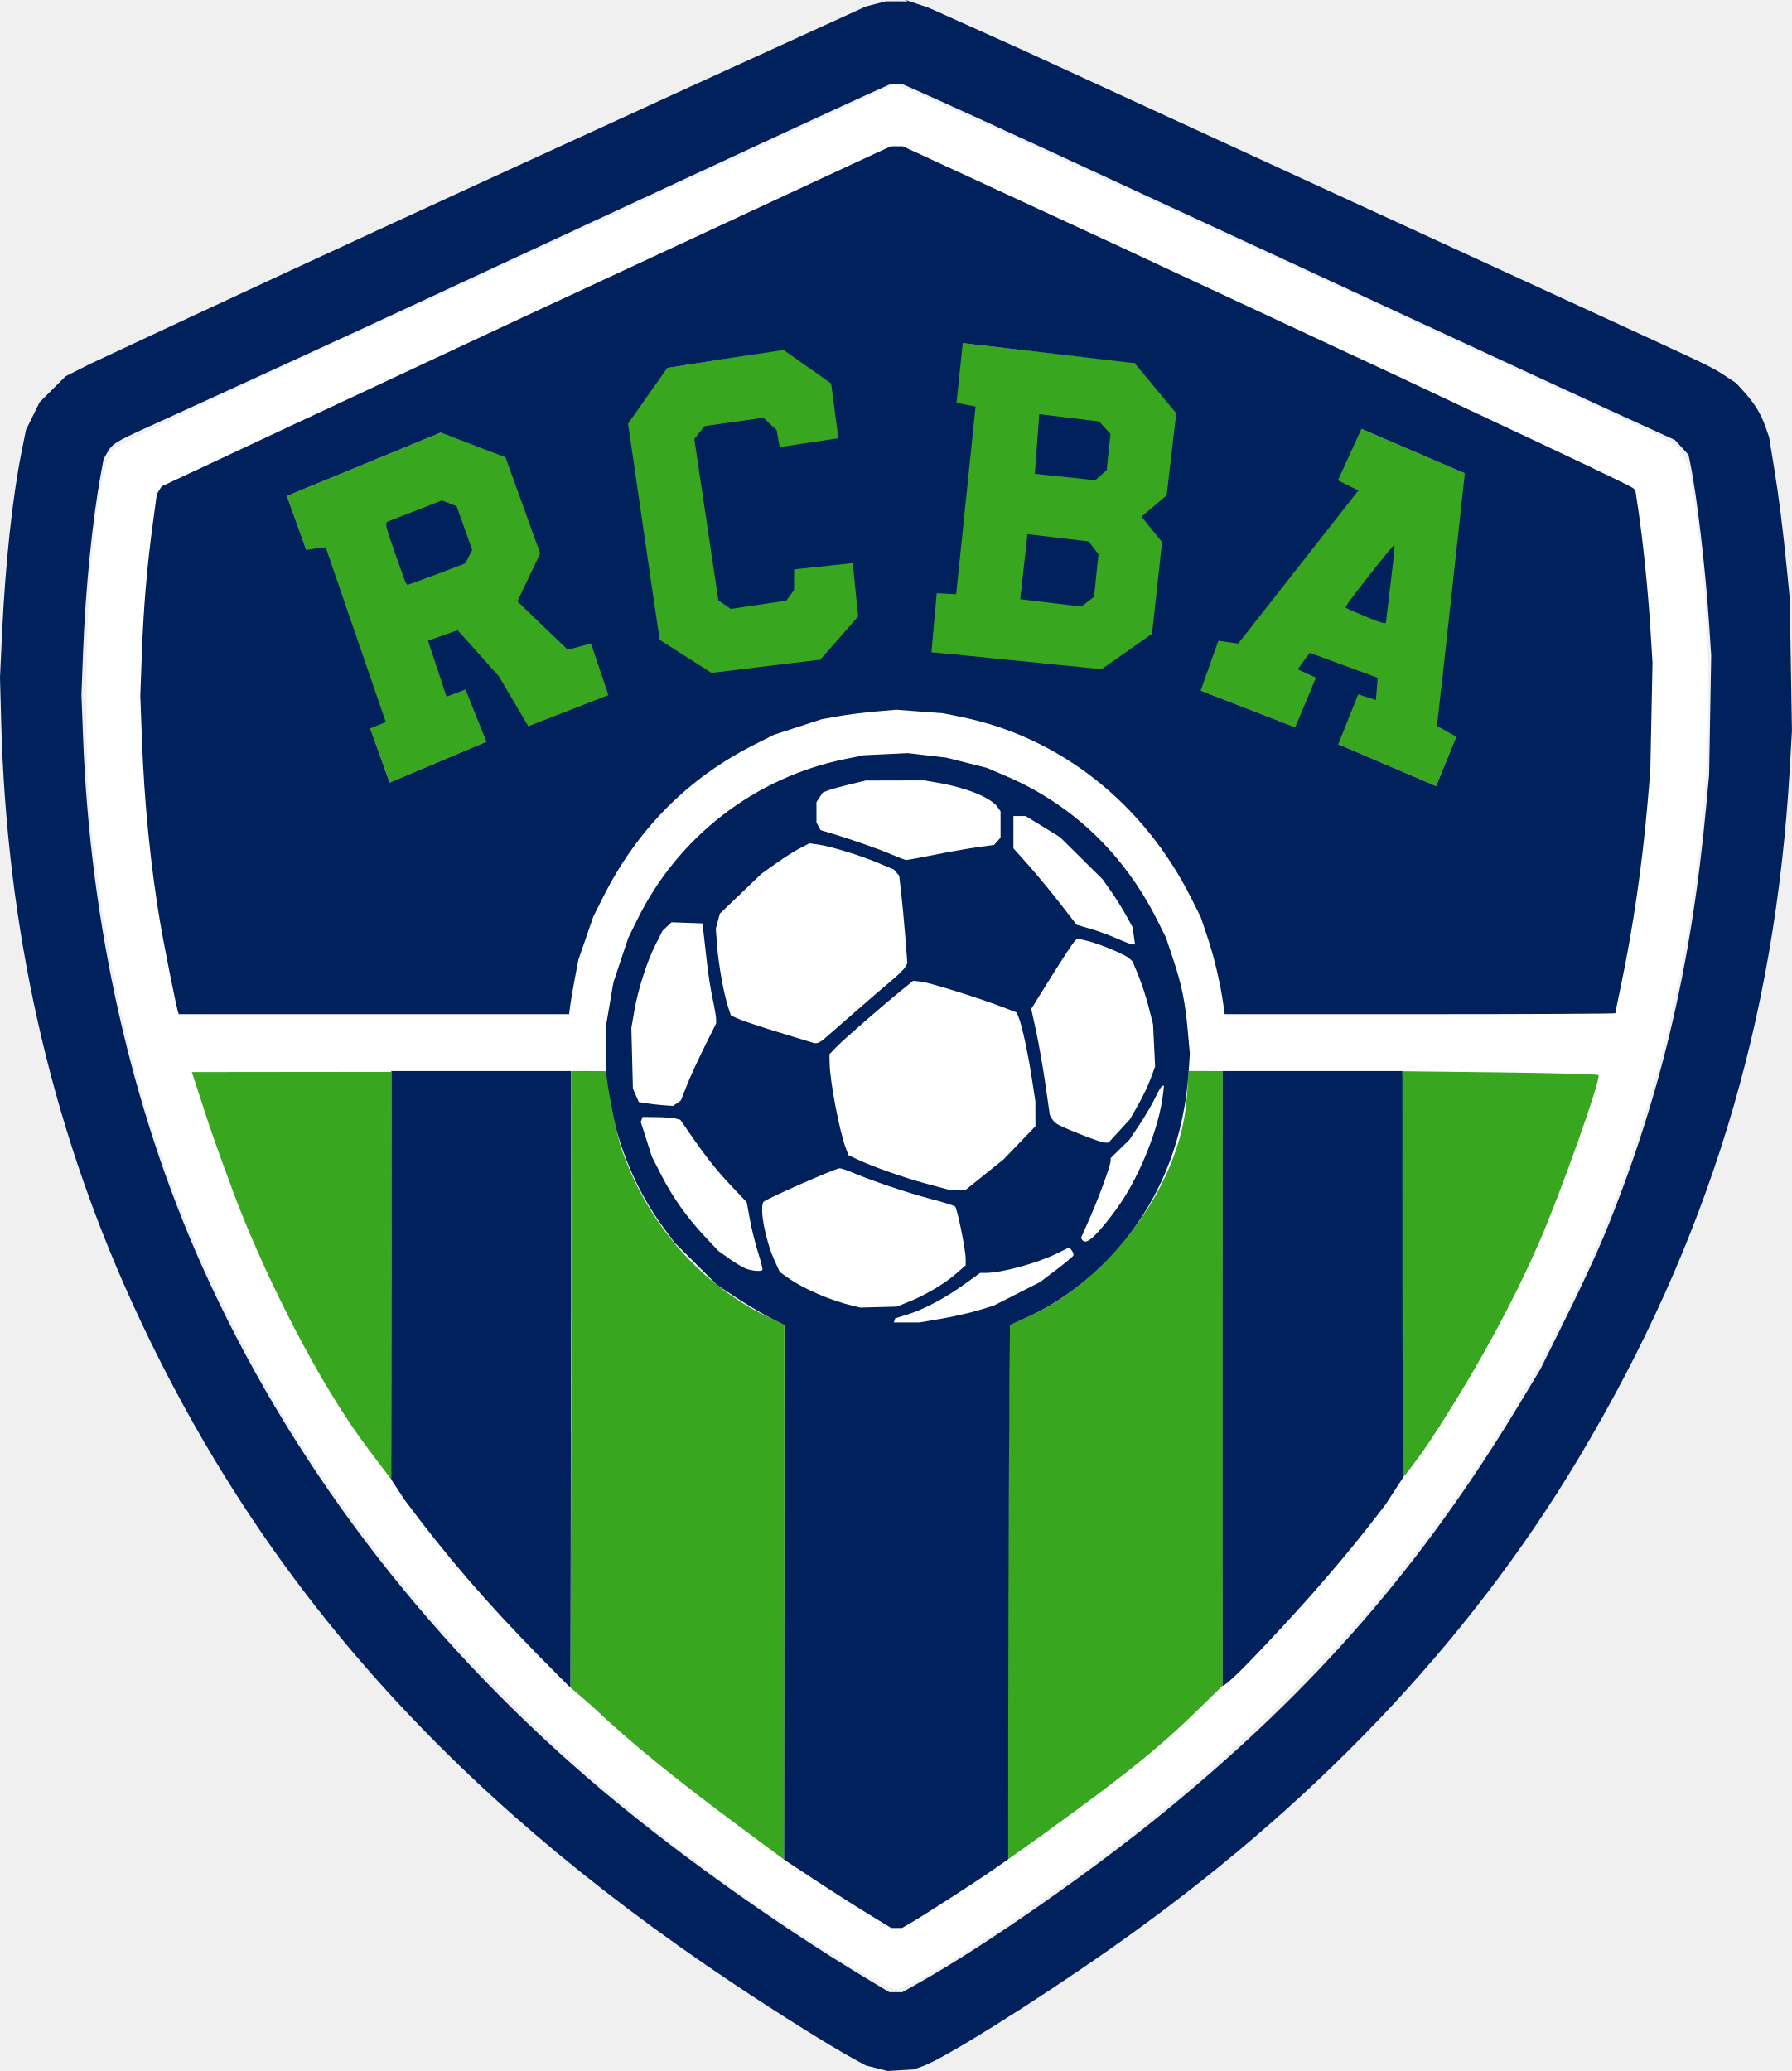
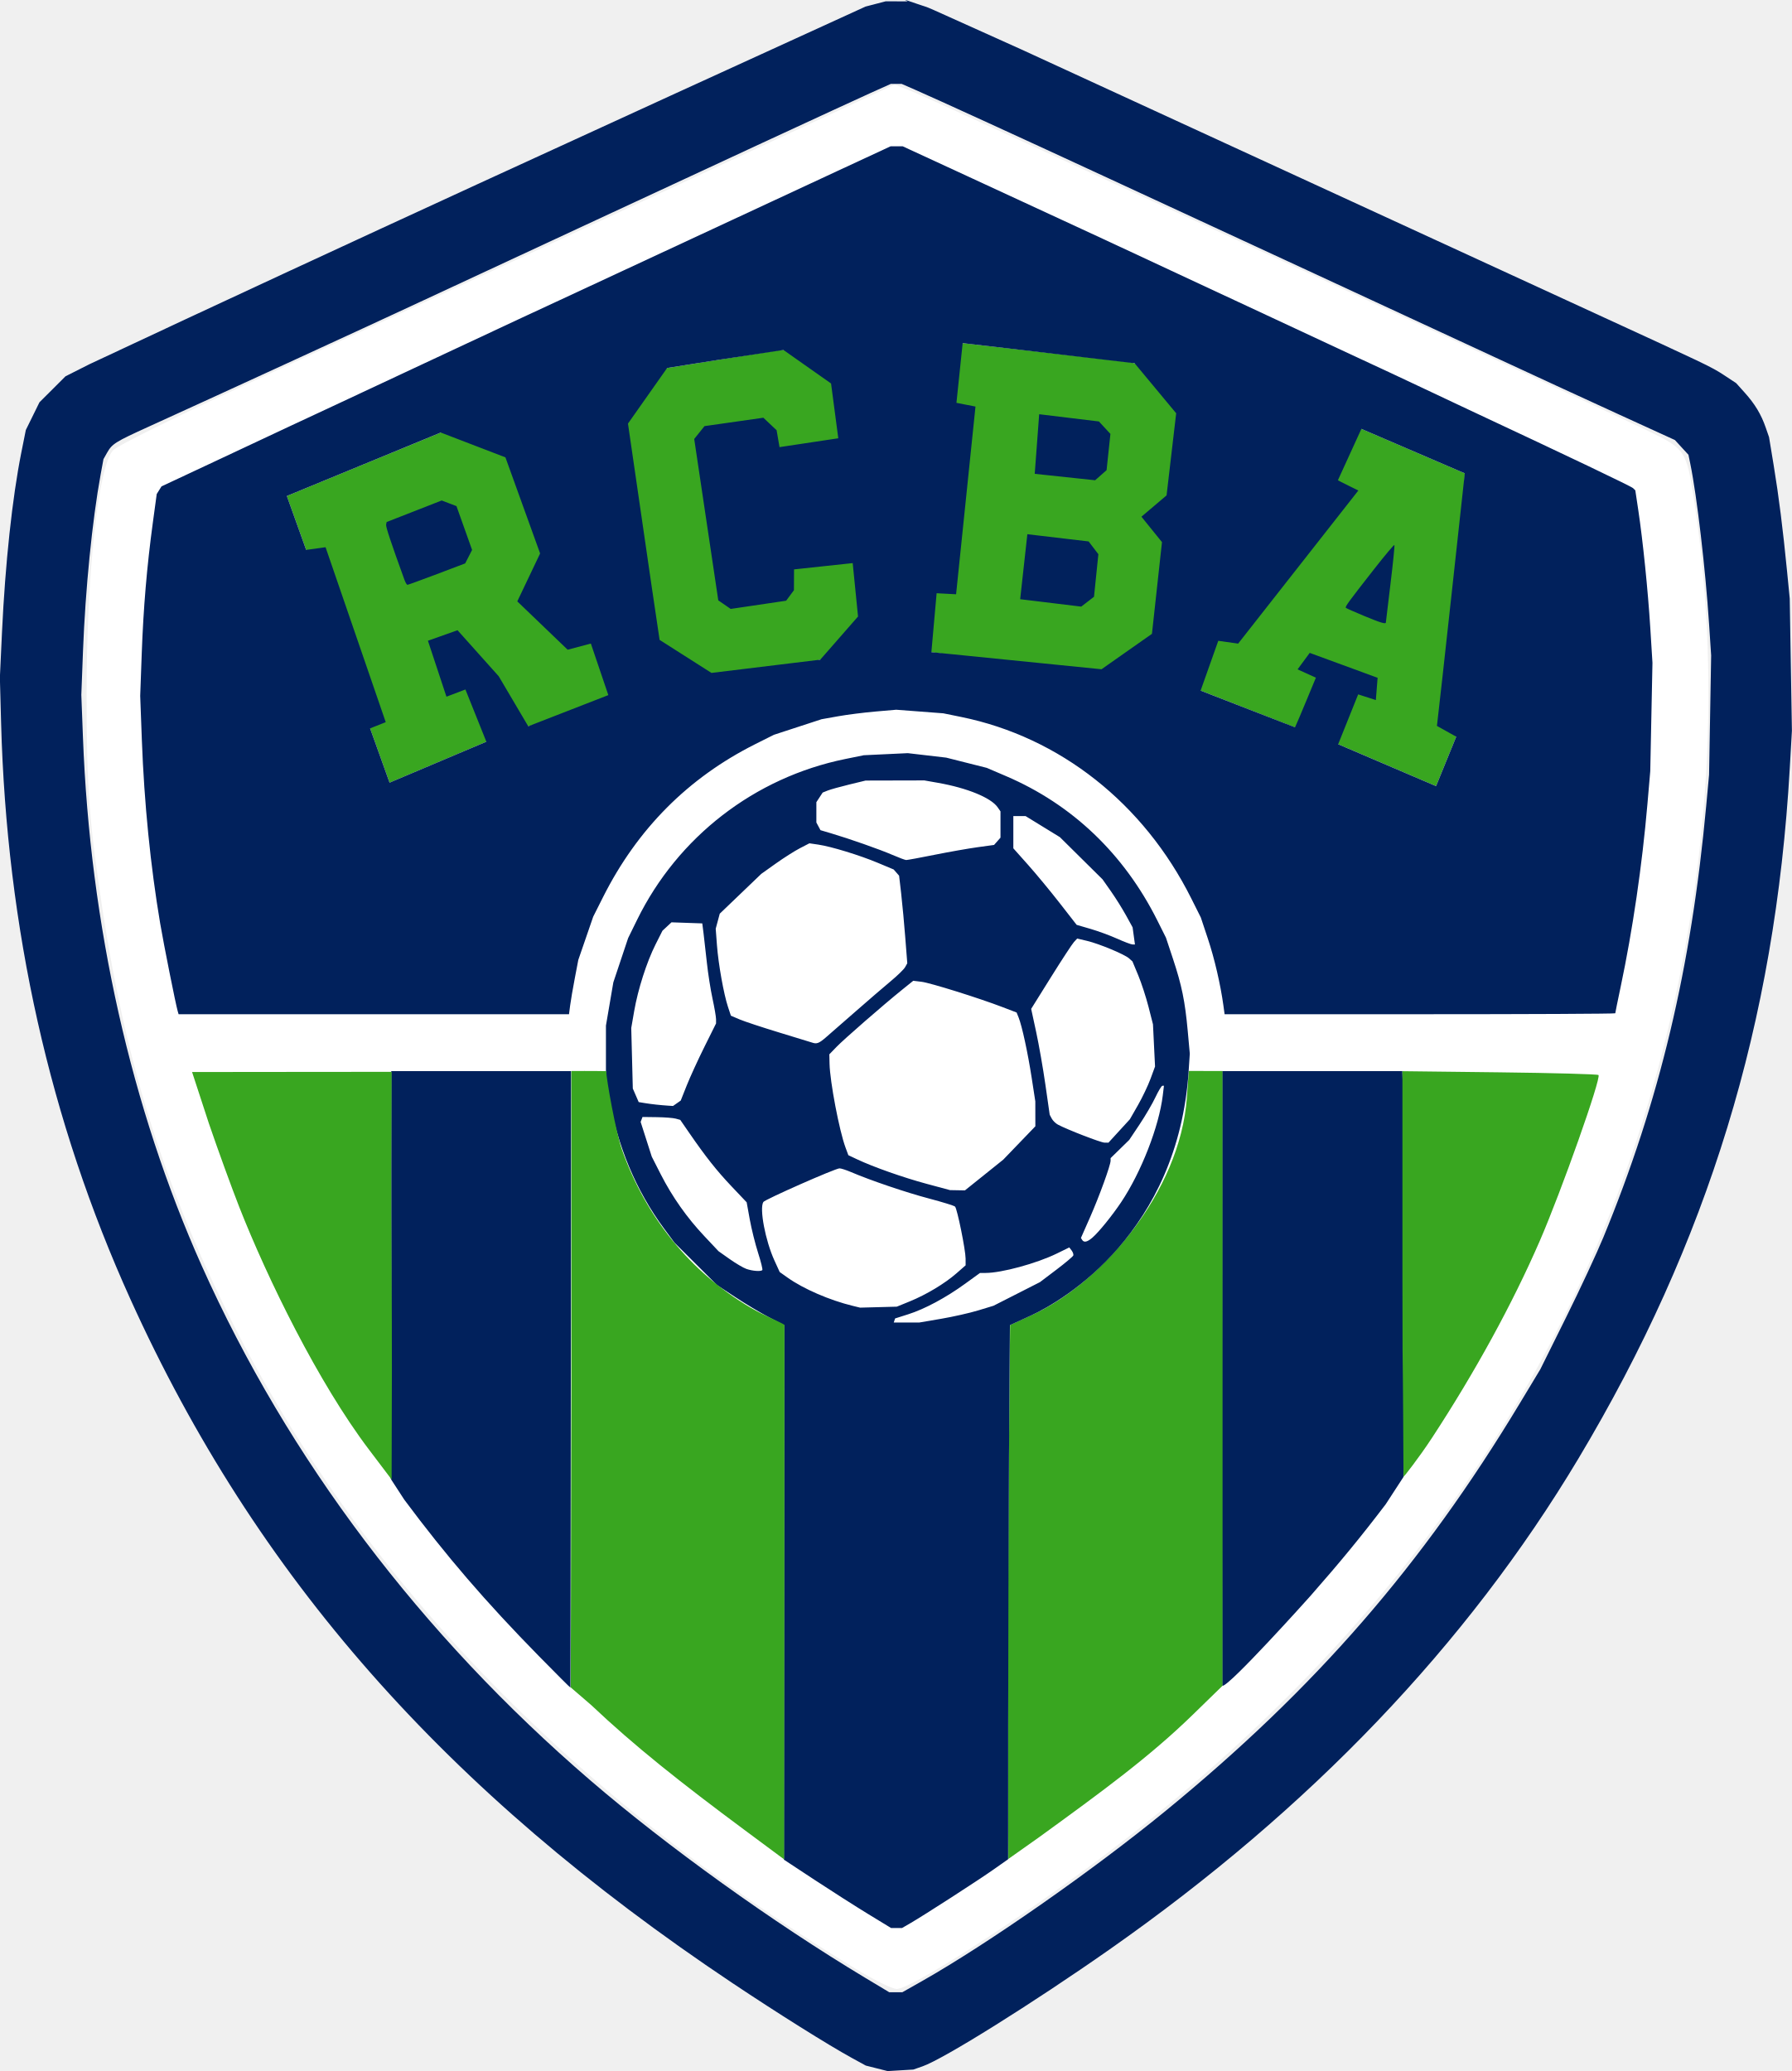
- <svg xmlns="http://www.w3.org/2000/svg" viewBox="0 0 20.764 24" version="1.1" id="svg1" width="20.764" height="24">
-   <defs id="defs1" />
-   <g id="layer1" transform="matrix(0.08036665,0,0,0.08036665,22.26848,7.457693)">
-     <g id="g9" style="display:inline">
-       <path style="display:inline;fill:#ffffff;fill-opacity:1;stroke-width:1.948" d="m -581.777,721.954 c -157.386,-95.959 -272.68,-216.744 -342.324,-358.63 -34.484,-70.255 -54.587,-135.032 -67.114,-216.263 -7.515,-48.731 -8.996,-68.289 -8.996,-118.818 0,-65.971 6.309,-124.546 14.384,-133.538 2.369,-2.638 35.58,-19.013 78.138,-38.526 40.71,-18.666 128.8,-59.348 195.757,-90.404 66.957,-31.056 128.584,-59.615 136.95,-63.465 l 15.211,-6.999 9.65,3.804 c 13.768,5.427 385.573,177.068 405.982,187.42 14.289,7.247 16.055,10.054 19.354,30.759 15.677,98.402 9.694,204.39 -17.422,308.655 -43.974,169.083 -147.25,317.037 -303.338,434.564 -47.078,35.447 -105.162,72.846 -113.138,72.846 -2.414,0 -12.806,-5.132 -23.093,-11.404 z m 23.22,-993.677 C 0,0 0,0 -558.557,-271.722 Z" transform="scale(0.2645833)" id="blanc" />
-       <path style="display:inline;fill:#39a620;fill-opacity:1;stroke-width:1.377" d="m -496.859,371.437 12.065,-5.529 c 37.534,-17.201 80.518,-66.721 84.262,-118.288 l 1.063,-14.65 c 0,0 12.721,0.018 18.469,0.031 0.026,111.516 0.164,223.111 0,335 l -16.358,15.929 c -23.407,22.793 -49.076,41.597 -83.672,66.689 l -16.792,11.882 c -0.405,-96.923 -0.11,-194.149 0.964,-291.063 z" id="path37" transform="scale(0.2645833)" />
-       <path style="fill:#39a620;fill-opacity:1;stroke-width:0.265" d="m -235.714,-21.279 22.196,-9.149 32.633,-9.308 16.267,-2.599 26.343,-0.983 24.185,2.748 33.303,9.612 14.906,6.411 -1.231,37.974 -2.907,7.128 -14.118,-6.04 -19.831,-7.731 -38.816,-5.548 -16.022,1.087 -42.102,9.605 -6.038,2.227 -13.957,5.903 z" id="vert" />
-       <path style="display:inline;fill:#01215c" d="m -150.669,205.437 -1.577,-0.398 -1.995,-1.093 c -3.39,-1.858 -10.688,-6.433 -17.237,-10.808 -41.412,-27.661 -68.702,-58.662 -86.777,-98.578 -11.632,-25.687 -17.86,-53.454 -18.657,-83.183 l -0.174,-6.482 0.308,-6.582 c 0.461,-9.841 1.482,-19.336 2.775,-25.814 l 0.657,-3.292 0.984,-2 0.984,-2 1.875,-1.872 1.875,-1.872 3.44,-1.737 c 37.181,-17.451 74.551,-34.508 111.91,-51.577 l 1.449,-0.377 1.449,-0.377 1.598,0.003 1.598,0.003 c 0,0 -1.482,-0.628 1.323,0.353 2.805,0.981 -1.373,-0.788 15.081,6.593 83.344,38.346 0,0 83.344,38.346 15.089,6.942 16.061,7.368 17.91,8.587 l 1.77,1.167 1.222,1.359 c 1.473,1.639 2.372,3.127 3.028,5.015 l 0.49,1.411 0.674,4.101 c 0.736,4.48 1.317,9.08 1.92,15.214 l 0.39,3.969 0.157,9.525 0.157,9.525 -0.31,5.424 c -2.101,36.705 -11.769,68.272 -30.489,99.555 -16.031,26.789 -38.637,50.457 -67.562,70.735 -11.086,7.772 -23.956,15.818 -26.988,16.872 l -1.323,0.46 -1.852,0.111 -1.852,0.111 z m 6.471,-12.54 c 9.498,-5.373 24.681,-15.98 35.19,-24.585 21.583,-17.673 36.985,-35.398 51.069,-58.775 l 2.949,-4.895 3.677,-7.408 c 2.023,-4.075 4.461,-9.309 5.418,-11.632 8.097,-19.648 12.658,-38.785 14.82,-62.187 l 0.416,-4.498 0.15,-8.599 0.15,-8.599 -0.306,-4.63 C -31.184,-10.775 -32.413,-21.27 -33.351,-25.846 l -0.281,-1.372 -0.977,-1.065 -0.977,-1.065 -8.07,-3.688 c -4.438,-2.028 -12.475,-5.735 -17.859,-8.238 -5.384,-2.503 -17.588,-8.159 -27.12,-12.57 -9.532,-4.411 -22.39,-10.363 -28.575,-13.228 -12.258,-5.678 -24.964,-11.495 -27.958,-12.8 l -1.896,-0.827 h -0.786 -0.786 l -2.874,1.29 c -2.923,1.312 -25.719,11.868 -39.651,18.361 -4.22,1.967 -11.066,5.15 -15.214,7.073 -4.147,1.924 -9.267,4.305 -11.377,5.291 -5.78,2.702 -29.074,13.407 -37.806,17.374 -4.908,2.23 -5.346,2.503 -6.073,3.792 l -0.522,0.926 -0.413,2.249 c -1.198,6.525 -2.2,16.555 -2.536,25.384 l -0.241,6.359 0.235,6.155 c 1.031,27.065 6.956,53.423 17.115,76.137 12.447,27.831 31.623,53.23 56.038,74.223 11.105,9.548 26.311,20.47 39.672,28.496 l 3.425,2.057 0.941,-4e-5 0.941,-4e-5 z m -7.687,-9.697 c -1.812,-1.105 -5.29,-3.323 -7.729,-4.93 l -4.436,-2.922 0.023,-38.527 0.023,-38.527 -2.202,-1.153 c -1.211,-0.634 -3.393,-1.94 -4.848,-2.902 l -2.646,-1.749 -3.063,-3.051 -3.063,-3.051 -1.478,-2 c -4.07,-5.507 -6.776,-11.978 -8.001,-19.135 l -0.402,-2.35 v -3.908 -3.908 l 0.533,-3.117 0.533,-3.117 1.067,-3.193 1.067,-3.193 1.299,-2.646 c 5.863,-11.945 16.949,-20.511 29.986,-23.17 l 2.689,-0.548 3.175,-0.15 3.175,-0.15 2.77,0.323 2.77,0.323 2.921,0.738 2.921,0.738 2.775,1.188 c 9.536,4.081 17.01,11.212 21.815,20.813 l 1.244,2.486 1.019,3.071 c 1.259,3.794 1.73,6.095 2.117,10.347 l 0.301,3.307 -0.166,2.506 c -1.539,23.218 -17.893,33.027 -22.731,35.244 l -3.037,1.392 c -0.212,24.902 -0.27,51.342 -0.255,77.01 l -2.074,1.461 c -2.249,1.584 -10.056,6.624 -12.019,7.759 l -1.214,0.702 h -0.784 -0.784 z m 10.505,-85.839 c 1.724,-0.294 4.129,-0.837 5.343,-1.207 l 2.208,-0.672 3.349,-1.703 3.349,-1.703 2.36,-1.786 c 1.298,-0.983 2.401,-1.91 2.451,-2.062 0.05,-0.151 -0.059,-0.474 -0.243,-0.716 l -0.334,-0.441 -1.809,0.885 c -2.909,1.424 -7.953,2.797 -10.274,2.797 h -0.792 l -2.161,1.566 c -2.773,2.01 -5.813,3.64 -8.196,4.395 l -1.885,0.597 -0.098,0.292 -0.098,0.292 h 1.848 1.848 z m -4.538,-2.502 c 2.386,-0.972 5.069,-2.581 6.744,-4.047 l 1.326,-1.16 -0.003,-0.972 c -0.004,-1.242 -1.21,-7.185 -1.522,-7.497 -0.13,-0.13 -1.814,-0.652 -3.742,-1.161 -3.309,-0.873 -8.468,-2.622 -11.251,-3.815 -0.689,-0.296 -1.438,-0.537 -1.663,-0.537 -0.599,0 -10.749,4.48 -10.982,4.847 -0.593,0.932 0.284,5.562 1.598,8.442 l 0.758,1.66 1.166,0.826 c 2.28,1.615 6.049,3.245 9.368,4.051 l 1.058,0.257 2.646,-0.07 2.646,-0.07 z m -21.243,-4.516 c 0.08,-0.079 -0.193,-1.194 -0.605,-2.476 -0.412,-1.283 -0.952,-3.45 -1.2,-4.816 l -0.45,-2.485 -2.172,-2.291 c -2.158,-2.276 -3.739,-4.275 -6.146,-7.771 l -1.256,-1.824 -0.661,-0.182 c -0.364,-0.1 -1.588,-0.194 -2.72,-0.209 l -2.059,-0.026 -0.136,0.355 -0.136,0.355 0.803,2.507 0.803,2.507 1.296,2.545 c 1.653,3.247 3.753,6.223 6.308,8.938 l 2.019,2.146 1.608,1.136 c 0.885,0.625 1.965,1.262 2.402,1.415 0.877,0.309 2.081,0.401 2.305,0.177 z m 47.595,-4.685 c 0.921,-0.795 2.825,-3.142 4.131,-5.092 2.896,-4.321 5.467,-10.913 6.012,-15.412 l 0.168,-1.389 h -0.225 c -0.124,0 -0.574,0.743 -1.001,1.652 -0.427,0.909 -1.452,2.665 -2.277,3.903 l -1.501,2.25 -1.343,1.313 -1.343,1.313 v 0.364 c 0,0.654 -1.63,5.145 -2.968,8.178 l -1.309,2.967 0.17,0.274 c 0.264,0.428 0.739,0.325 1.487,-0.322 z m -15.619,-9.027 2.761,-2.215 2.315,-2.406 2.315,-2.406 -0.003,-1.795 -0.003,-1.795 -0.529,-3.424 c -0.557,-3.607 -1.393,-7.464 -1.879,-8.672 l -0.29,-0.719 -2.022,-0.775 c -3.442,-1.319 -10.427,-3.504 -11.685,-3.655 l -1.196,-0.144 -1.582,1.276 c -2.739,2.208 -8.418,7.155 -9.488,8.264 l -1.027,1.065 0.031,1.359 c 0.059,2.596 1.405,9.661 2.303,12.084 l 0.408,1.102 1.244,0.588 c 2.342,1.107 6.704,2.644 10.059,3.546 l 3.356,0.902 1.076,0.019 1.076,0.019 z m 19.472,-6.35 1.545,-1.686 1.163,-2.032 c 0.639,-1.118 1.456,-2.83 1.815,-3.804 l 0.652,-1.772 -0.149,-3.043 -0.149,-3.043 -0.647,-2.533 c -0.356,-1.393 -1.022,-3.434 -1.48,-4.534 l -0.833,-2.001 -0.483,-0.437 c -0.645,-0.583 -4.302,-2.106 -6.067,-2.526 l -1.415,-0.337 -0.462,0.496 c -0.254,0.273 -1.747,2.554 -3.319,5.07 l -2.857,4.575 0.72,3.331 c 0.396,1.832 0.997,5.268 1.336,7.635 l 0.616,4.304 0.295,0.551 c 0.162,0.303 0.56,0.693 0.884,0.867 1.336,0.718 6.187,2.596 6.717,2.601 l 0.572,0.005 z m -63.767,-3.994 0.555,-0.389 0.871,-2.191 c 0.479,-1.205 1.625,-3.707 2.547,-5.561 l 1.675,-3.37 v -0.611 c 0,-0.336 -0.23,-1.677 -0.512,-2.98 -0.282,-1.303 -0.645,-3.619 -0.808,-5.147 -0.163,-1.528 -0.379,-3.433 -0.48,-4.233 l -0.184,-1.455 -2.22,-0.077 -2.22,-0.077 -0.651,0.607 -0.651,0.607 -0.999,1.984 c -1.269,2.52 -2.533,6.464 -3.076,9.598 l -0.423,2.44 0.112,4.366 0.112,4.366 0.424,0.976 0.424,0.976 0.88,0.145 c 0.929,0.153 2.286,0.302 3.401,0.373 l 0.669,0.042 z m 21.445,-9.467 c 0.549,-0.473 2.492,-2.17 4.317,-3.77 1.825,-1.601 4.107,-3.565 5.071,-4.366 0.964,-0.8 1.895,-1.709 2.07,-2.018 l 0.317,-0.563 -0.297,-3.802 c -0.164,-2.091 -0.429,-4.933 -0.59,-6.316 l -0.292,-2.514 -0.391,-0.448 -0.391,-0.448 -2.288,-0.958 c -2.631,-1.101 -6.732,-2.356 -8.589,-2.628 l -1.274,-0.186 -1.372,0.71 c -0.755,0.391 -2.315,1.381 -3.467,2.202 l -2.095,1.491 -2.995,2.871 -2.995,2.871 -0.292,1.083 -0.291,1.083 0.18,2.396 c 0.205,2.723 0.981,7.051 1.595,8.9 l 0.414,1.246 1.245,0.533 c 0.685,0.293 3.269,1.148 5.742,1.9 2.474,0.752 4.617,1.408 4.763,1.458 0.624,0.214 0.963,0.085 1.907,-0.727 z m 44.43,-14.665 -0.17,-1.237 -0.948,-1.724 c -0.521,-0.948 -1.496,-2.505 -2.166,-3.459 l -1.218,-1.735 -3.075,-3.043 -3.075,-3.043 -2.477,-1.521 -2.477,-1.521 h -0.879 -0.879 v 2.326 2.326 l 2.112,2.37 c 1.162,1.304 3.216,3.787 4.564,5.518 l 2.452,3.147 1.984,0.577 c 1.091,0.317 2.818,0.951 3.836,1.409 1.019,0.457 2.017,0.835 2.219,0.84 l 0.367,0.008 z m -28.717,-11.698 c 2.096,-0.42 4.883,-0.912 6.193,-1.092 l 2.381,-0.328 0.463,-0.525 0.463,-0.525 v -1.896 -1.896 l -0.42,-0.599 c -0.961,-1.371 -4.379,-2.772 -8.576,-3.513 l -1.984,-0.35 -4.233,0.01 -4.233,0.01 -2.381,0.578 c -1.31,0.318 -2.703,0.708 -3.096,0.866 l -0.715,0.288 -0.454,0.693 -0.454,0.693 v 1.465 1.465 l 0.297,0.554 0.297,0.554 1.533,0.454 c 2.62,0.775 7.01,2.318 8.81,3.097 0.946,0.409 1.85,0.748 2.009,0.754 0.159,0.005 2.005,-0.334 4.101,-0.755 z m -57.065,115.527 c -7.679,-7.83 -13.351,-14.422 -19.397,-22.545 l -1.872,-2.878 -0.147,-0.385 c -0.076,-0.2 0.139,-13.45 0.139,-29.445 V 61.648 h 25.929 v 0 c 0,0 -0.029,59.374 -0.088,88.9 -1e-4,0.049 -2.103,-2.054 -4.565,-4.564 z m 98.58,-84.336 h 12.965 12.965 c 0.629,19.375 0.144,58.54 0.144,58.54 l -2.555,3.924 c -3.579,4.706 -6.483,8.243 -10.843,13.206 -0.491,0.558 -11.64,12.965 -12.675,12.965 z m -150.647,-8.665 c -0.293,-1.01 -2.017,-9.644 -2.522,-12.634 -1.396,-8.259 -2.304,-17.343 -2.643,-26.458 l -0.237,-6.35 0.221,-6.085 c 0.241,-6.651 0.744,-12.576 1.605,-18.918 l 0.557,-4.101 0.345,-0.55 0.345,-0.55 6.837,-3.203 c 3.76,-1.762 9.099,-4.267 11.864,-5.567 2.765,-1.3 5.622,-2.633 6.35,-2.962 0.728,-0.329 6.324,-2.948 12.435,-5.82 6.112,-2.871 12.601,-5.907 14.42,-6.745 1.819,-0.839 4.319,-1.999 5.556,-2.579 3.036,-1.423 30.555,-14.225 40.037,-18.625 l 7.626,-3.539 h 0.866 0.866 l 9.236,4.263 c 16.618,7.67 26.501,12.26 39.266,18.233 6.912,3.235 14.83,6.927 17.595,8.204 2.765,1.277 6.456,3.003 8.202,3.834 1.746,0.831 5.02,2.374 7.276,3.43 14.58,6.821 23.459,11.06 23.736,11.332 l 0.321,0.314 0.418,2.778 c 0.673,4.475 1.407,11.658 1.743,17.066 l 0.312,5.027 -0.159,7.805 -0.159,7.805 -0.41,4.763 c -0.759,8.823 -2.125,18.144 -3.868,26.391 -0.423,2 -0.768,3.697 -0.768,3.77 0,0.074 -12.673,0.134 -28.162,0.134 h -28.162 l -0.173,-1.257 c -0.416,-3.028 -1.286,-6.774 -2.233,-9.617 l -1.022,-3.069 -1.377,-2.752 c -6.863,-13.719 -18.952,-23.26 -33.149,-26.161 l -2.599,-0.531 -3.396,-0.258 -3.396,-0.258 -3.001,0.259 c -1.651,0.143 -4.073,0.451 -5.382,0.685 l -2.381,0.425 -3.44,1.123 -3.44,1.123 -2.706,1.358 c -9.646,4.843 -16.984,12.221 -21.921,22.043 l -1.419,2.824 -1.074,3.114 -1.074,3.114 -0.508,2.661 c -0.28,1.463 -0.581,3.226 -0.67,3.917 l -0.162,1.257 h -28.144 -28.144 z m 184.34,-39.555 -2.783,-1.554 c 0.355,-2.783 4.014,-36.42 4.014,-36.42 l -14.906,-6.411 -3.383,7.4 c -0.047,0.026 2.944,1.485 2.944,1.485 l -17.33,22.077 -2.865,-0.404 -2.546,7.182 c 0,0 9.494,3.701 13.617,5.289 0.423,-0.894 3.005,-7.156 3.005,-7.156 l -2.641,-1.196 1.749,-2.377 9.79,3.593 -0.255,3.212 -2.547,-0.822 -2.886,7.189 14.118,6.04 z M -80.409,-3.989 c -1.369,-0.569 -2.547,-1.092 -2.617,-1.162 -0.147,-0.147 0.366,-0.85 4.124,-5.647 1.517,-1.937 2.809,-3.471 2.87,-3.41 0.061,0.061 -0.189,2.568 -0.557,5.571 -0.368,3.003 -0.669,5.519 -0.669,5.593 0,0.279 -0.741,0.057 -3.151,-0.945 z m -126.538,18.144 -3.019,-7.533 -2.735,1.039 -2.67,-8.068 4.268,-1.516 5.941,6.64 4.253,7.211 11.548,-4.495 L -191.88,-4.6603798e-6 -195.228,0.886 l -7.26,-6.971 3.29,-6.907 -5,-13.857 -9.321,-3.579 -22.196,9.149 2.786,7.775 2.798,-0.387 8.675,25.224 -2.253,0.894 2.805,7.83 z m -11.81,-23.349 c -1.983,-5.478 -2.703,-7.649 -2.641,-7.959 l 0.075,-0.372 3.969,-1.552 3.969,-1.552 1.066,0.406 1.066,0.406 1.125,3.158 1.125,3.158 -0.499,0.972 -0.499,0.972 -4.073,1.542 c -2.24,0.848 -4.151,1.543 -4.246,1.545 -0.095,0.002 -0.291,-0.324 -0.436,-0.724 z m 59.951,11.517 5.447,-6.225 -0.769,-7.7 -8.458,0.908 -0.016,2.999 -1.122,1.518 -7.994,1.184 -1.791,-1.235 -3.47,-23.272 1.485,-1.852 8.484,-1.21 1.911,1.802 0.419,2.437 8.474,-1.277 -1.043,-7.901 -6.863,-4.831 c -8.639,1.299 -11.197,1.706 -16.773,2.599 l -5.644,8.016 c 4.56,31.188 2.996,20.799 4.56,31.188 l 7.476,4.762 z m 47.823,-3.726 1.447,-13.223 -2.962,-3.667 3.624,-3.073 1.385,-11.84 -5.994,-7.213 c -24.791,-2.898 -16.804,-1.988 -24.791,-2.898 l -0.895,8.607 2.745,0.537 -2.797,27.065 -2.806,-0.151 -0.756,8.495 24.53,2.468 z m -18.999,-4.994 1.036,-9.37 8.833,1.041 1.405,1.843 -0.629,6.136 -1.842,1.418 z m 2.098,-18.077 0.643,-8.594 8.612,1.042 1.66,1.795 -0.555,5.227 -1.649,1.455 z" id="bleu" />
-       <path style="fill:#39a620;fill-opacity:1;stroke-width:1.377" d="m -846.327,439.337 c -27.617,-36.488 -55.363,-93.225 -70.677,-132.193 -4.168,-10.605 -11.621,-31.115 -16.563,-45.577 l -9.157,-28.016 39.881,-0.047 c 21.656,-0.025 45.737,-0.047 53.946,-0.047 h 14.926 l -0.194,52.683 c -0.106,28.975 0.425,78.353 0.344,110.156 l -0.151,59.367 z" id="path35" transform="scale(0.2645833)" />
-       <path style="fill:#39a620;fill-opacity:1;stroke-width:1.377" d="m -641.145,647.058 c -35.64,-26.454 -60.461,-46.143 -84.031,-68.438 l -11.157,-9.62 0.334,-167.819 -7.3e-4,-168.181 c 0,0 12.754,-0.07 19.038,0.075 0,4.528 5.323,33.656 8.549,42.803 12.966,36.762 37.26,66.688 69.751,85.92 8.551,5.062 18.81,8.936 18.809,9.702 -0.017,97.073 -0.063,194.068 -0.177,291.231 z" id="path36" transform="scale(0.2645833)" />
-       <path style="display:inline;fill:#39a620;fill-opacity:1;stroke-width:1.377" d="m -283.04,233.095 53.005,0.618 c 29.153,0.34 53.389,1.002 53.858,1.471 1.613,1.613 -20.287,63.479 -32.043,90.52 -14.855,34.172 -35.207,71.367 -58.612,107.12 -7.562,11.552 -15.623,21.604 -15.624,21.431 -0.577,-121.073 -0.585,9.262 -0.585,-221.16 z" id="path38" transform="scale(0.2645833)" />
-     </g>
+ <svg xmlns="http://www.w3.org/2000/svg" width="20.764" height="24" viewBox="0 0 20.764 24">
+   <g style="display:inline">
+     <path d="M-581.777 721.954c-157.386-95.959-272.68-216.744-342.324-358.63-34.485-70.255-54.587-135.032-67.114-216.263-7.516-48.73-8.996-68.289-8.996-118.817 0-65.972 6.31-124.547 14.384-133.538 2.369-2.638 35.58-19.013 78.138-38.526 40.71-18.666 128.8-59.348 195.757-90.404s128.584-59.616 136.95-63.465l15.21-7 9.65 3.804c13.768 5.427 385.573 177.069 405.982 187.42 14.29 7.247 16.055 10.054 19.354 30.759 15.677 98.402 9.694 204.39-17.422 308.654-43.974 169.084-147.25 317.037-303.338 434.564-47.078 35.448-105.162 72.847-113.138 72.847-2.414 0-12.806-5.132-23.093-11.405m23.22-993.676q837.836 407.583 0 0" style="display:inline;fill:#fff;fill-opacity:1;stroke-width:1.948" transform="translate(22.268 7.458)scale(.02126)" />
+     <path d="m-496.86 371.437 12.066-5.53c37.534-17.2 80.518-66.72 84.261-118.288l1.064-14.65s12.721.018 18.469.031c.026 111.517.164 223.111 0 335l-16.358 15.93c-23.408 22.792-49.077 41.596-83.673 66.689l-16.792 11.881c-.405-96.922-.11-194.148.964-291.063z" style="display:inline;fill:#39a620;fill-opacity:1;stroke-width:1.377" transform="translate(22.268 7.458)scale(.02126)" />
+     <path d="m-235.714-21.279 22.196-9.148 32.633-9.308 16.267-2.598 26.342-.984 24.185 2.749 33.303 9.612 14.907 6.41-1.232 37.974-2.907 7.128-14.118-6.04-19.83-7.731-38.817-5.548-16.022 1.086-42.102 9.605-6.038 2.227-13.957 5.903z" style="fill:#39a620;fill-opacity:1;stroke-width:.265" transform="translate(22.268 7.458)scale(.08037)" />
+     <path d="m-150.67 205.437-1.576-.398-1.995-1.093c-3.39-1.858-10.688-6.434-17.237-10.808-41.412-27.661-68.702-58.662-86.777-98.578-11.631-25.687-17.86-53.454-18.657-83.183l-.174-6.482.308-6.582c.46-9.841 1.482-19.337 2.775-25.814l.658-3.292.984-2 .984-2 1.876-1.871 1.875-1.872 3.44-1.737c37.18-17.45 74.551-34.508 111.91-51.576l1.449-.378 1.449-.377 1.598.003 1.598.003s-1.482-.628 1.323.353c2.804.982-1.373-.788 15.08 6.593l83.345 38.347c15.089 6.942 16.06 7.368 17.91 8.587l1.77 1.167 1.222 1.36c1.474 1.638 2.372 3.126 3.028 5.014l.49 1.411.675 4.101c.736 4.48 1.316 9.08 1.92 15.214l.39 3.969.156 9.525.157 9.525-.31 5.424c-2.102 36.705-11.77 68.272-30.49 99.555-16.031 26.79-38.637 50.457-67.562 70.735-11.086 7.772-23.956 15.818-26.988 16.872l-1.323.46-1.852.11-1.852.111zm6.472-12.54c9.498-5.373 24.682-15.98 35.19-24.584 21.583-17.673 36.984-35.399 51.068-58.775l2.95-4.895 3.677-7.409c2.022-4.074 4.46-9.309 5.418-11.632 8.097-19.647 12.658-38.785 14.82-62.186l.415-4.498.15-8.6.15-8.598-.305-4.63c-.519-7.865-1.748-18.36-2.686-22.936l-.282-1.372-.977-1.065-.976-1.065-8.07-3.687a3737 3737 0 0 1-17.86-8.239c-5.384-2.502-17.588-8.159-27.12-12.57s-22.39-10.363-28.574-13.227c-12.258-5.678-24.964-11.495-27.958-12.8l-1.897-.827h-1.572l-2.874 1.29c-2.923 1.312-25.719 11.868-39.65 18.36-4.22 1.968-11.067 5.15-15.214 7.074a5598 5598 0 0 0-11.377 5.291c-5.78 2.702-29.074 13.407-37.806 17.374-4.908 2.23-5.345 2.504-6.072 3.792l-.522.926-.414 2.25c-1.198 6.524-2.2 16.554-2.535 25.384l-.242 6.359.235 6.155c1.031 27.064 6.956 53.423 17.115 76.137 12.447 27.83 31.623 53.23 56.038 74.222 11.105 9.549 26.31 20.47 39.672 28.496l3.425 2.057h1.882zm-7.686-9.697c-1.812-1.105-5.29-3.324-7.73-4.93l-4.436-2.923.024-38.527.023-38.527-2.202-1.153c-1.211-.634-3.393-1.94-4.848-2.902l-2.646-1.749-3.063-3.051-3.062-3.052-1.478-2c-4.07-5.506-6.776-11.977-8.002-19.135l-.402-2.35v-7.815l.533-3.117.533-3.117 1.067-3.193 1.067-3.193 1.299-2.646a42.99 42.99 0 0 1 29.985-23.17l2.69-.548 3.175-.15 3.175-.15 2.77.323 2.77.323 2.922.738 2.921.737 2.775 1.188c9.536 4.081 17.01 11.212 21.816 20.813l1.244 2.486 1.019 3.07c1.259 3.795 1.73 6.096 2.117 10.347l.301 3.307-.166 2.506c-1.539 23.218-17.893 33.027-22.73 35.244l-3.038 1.392c-.211 24.902-.27 51.342-.255 77.01l-2.074 1.461c-2.249 1.585-10.056 6.625-12.019 7.76l-1.213.701h-1.569zm10.504-85.839c1.724-.294 4.129-.837 5.343-1.207l2.207-.672 3.35-1.703 3.348-1.703 2.36-1.786c1.298-.983 2.4-1.91 2.45-2.062s-.059-.474-.243-.717l-.334-.44-1.809.885c-2.91 1.423-7.953 2.796-10.274 2.796h-.792l-2.162 1.566c-2.773 2.01-5.812 3.64-8.195 4.396l-1.885.597-.097.292-.098.293h3.696zm-4.538-2.502c2.387-.971 5.069-2.581 6.744-4.047l1.326-1.16-.003-.971c-.004-1.242-1.21-7.185-1.521-7.497-.13-.13-1.814-.652-3.742-1.16-3.31-.873-8.468-2.623-11.251-3.816-.69-.295-1.438-.537-1.663-.537-.599 0-10.749 4.48-10.982 4.847-.593.932.284 5.562 1.598 8.442l.758 1.66 1.166.826c2.28 1.614 6.05 3.244 9.368 4.05l1.058.258 2.646-.07 2.646-.07zm-21.242-4.516c.08-.08-.193-1.194-.606-2.476-.412-1.283-.952-3.45-1.2-4.817l-.45-2.484-2.172-2.292c-2.158-2.276-3.739-4.275-6.146-7.77l-1.257-1.824-.661-.182c-.364-.1-1.588-.195-2.72-.21l-2.06-.026-.136.356-.136.355.803 2.507.803 2.506 1.296 2.545a38.5 38.5 0 0 0 6.307 8.938l2.019 2.146 1.608 1.136c.885.625 1.966 1.262 2.402 1.415.878.31 2.081.401 2.306.177m47.594-4.685c.92-.796 2.825-3.143 4.131-5.092 2.896-4.322 5.467-10.913 6.012-15.412l.168-1.39h-.225c-.124 0-.574.744-1.001 1.653-.427.908-1.452 2.665-2.277 3.902l-1.502 2.25-1.343 1.314-1.343 1.313v.364c0 .654-1.63 5.145-2.968 8.179l-1.309 2.966.17.275c.264.427.739.324 1.487-.322m-15.619-9.027 2.761-2.216 2.315-2.405 2.315-2.406-.003-1.795-.003-1.795-.528-3.425c-.557-3.607-1.393-7.464-1.88-8.672l-.29-.72-2.021-.774c-3.442-1.319-10.427-3.504-11.685-3.655l-1.196-.144-1.582 1.275c-2.739 2.209-8.418 7.155-9.488 8.265l-1.027 1.064.03 1.36c.059 2.595 1.405 9.66 2.303 12.083l.409 1.102 1.243.587c2.342 1.107 6.704 2.645 10.06 3.546l3.355.902 1.075.019 1.076.019zm19.472-6.35 1.545-1.687 1.163-2.032c.64-1.118 1.456-2.83 1.815-3.804l.652-1.772-.149-3.042-.149-3.043-.646-2.533c-.356-1.393-1.022-3.434-1.48-4.534l-.833-2.001-.483-.437c-.645-.583-4.302-2.106-6.067-2.527l-1.416-.336-.461.495c-.255.273-1.748 2.555-3.32 5.07l-2.856 4.575.72 3.331c.396 1.832.998 5.268 1.337 7.635l.616 4.304.294.55c.163.303.56.694.884.868 1.336.718 6.187 2.596 6.718 2.6l.572.006zm-63.766-3.995.555-.389.87-2.19c.48-1.205 1.626-3.708 2.547-5.561l1.676-3.37v-.611c0-.336-.23-1.678-.512-2.98s-.646-3.62-.808-5.148a280 280 0 0 0-.48-4.233l-.185-1.455-2.22-.077-2.22-.078-.65.607-.652.606-1 1.985c-1.268 2.52-2.533 6.464-3.076 9.598l-.423 2.44.113 4.366.112 4.365.424.977.424.976.88.146c.929.153 2.286.302 3.4.373l.67.042zm21.445-9.467c.55-.473 2.492-2.17 4.317-3.77s4.107-3.565 5.071-4.366 1.896-1.708 2.07-2.018l.317-.563-.298-3.803a211 211 0 0 0-.59-6.316l-.292-2.513-.391-.448-.392-.448-2.287-.958c-2.63-1.102-6.732-2.357-8.589-2.628l-1.274-.186-1.372.71c-.754.39-2.314 1.382-3.467 2.202l-2.095 1.491-2.995 2.872-2.995 2.871-.292 1.083-.291 1.082.18 2.396c.205 2.723.98 7.052 1.595 8.9l.414 1.247 1.244.533c.685.293 3.269 1.148 5.743 1.9s4.617 1.408 4.762 1.458c.624.214.964.084 1.907-.728m44.43-14.665-.17-1.237-.947-1.724a45 45 0 0 0-2.166-3.46L-118.106 34l-3.075-3.043-3.075-3.042-2.478-1.522-2.477-1.521h-1.758v4.652l2.113 2.37c1.162 1.304 3.215 3.787 4.564 5.518l2.451 3.148 1.985.577c1.091.317 2.818.95 3.836 1.408 1.019.458 2.017.835 2.219.84l.367.008zm-28.717-11.697c2.096-.42 4.883-.912 6.193-1.092l2.381-.328.463-.525.463-.525v-3.792l-.42-.6c-.96-1.37-4.378-2.77-8.576-3.512l-1.984-.35-4.233.01-4.234.01-2.381.578c-1.31.318-2.703.707-3.096.866l-.715.288-.453.692-.454.693V25.8l.296.554.297.554 1.533.454c2.62.775 7.01 2.318 8.81 3.097.946.409 1.85.748 2.009.753.16.006 2.005-.334 4.101-.754m-57.065 115.527c-7.68-7.83-13.35-14.422-19.397-22.545l-1.872-2.878-.147-.385c-.076-.2.14-13.45.14-29.446V61.648h25.929s-.03 59.374-.088 88.9c0 .048-2.103-2.054-4.565-4.564m98.58-84.336h25.929c.629 19.375.144 58.54.144 58.54l-2.555 3.925c-3.58 4.705-6.484 8.243-10.843 13.206-.49.558-11.64 12.964-12.675 12.964zm-150.647-8.665c-.293-1.01-2.016-9.644-2.522-12.634-1.396-8.259-2.303-17.343-2.643-26.458l-.237-6.35.221-6.086c.241-6.651.744-12.576 1.605-18.918l.557-4.1.344-.55.345-.55 6.837-3.203c3.76-1.762 9.099-4.267 11.864-5.567a849 849 0 0 1 6.35-2.962c.727-.33 6.323-2.948 12.435-5.82a3576 3576 0 0 1 14.42-6.745c1.819-.839 4.32-1.999 5.556-2.579 3.036-1.423 30.555-14.224 40.037-18.624l7.626-3.54h1.731l9.236 4.264a7409 7409 0 0 1 39.266 18.233c6.912 3.235 14.83 6.927 17.595 8.204a1006 1006 0 0 1 8.202 3.834c1.746.83 5.02 2.374 7.276 3.43 14.58 6.82 23.459 11.06 23.736 11.331l.321.314.418 2.778c.673 4.476 1.407 11.659 1.743 17.066l.312 5.027-.159 7.805-.158 7.806-.41 4.762c-.76 8.823-2.125 18.144-3.868 26.39-.423 2-.768 3.698-.768 3.771 0 .074-12.673.134-28.162.134h-28.162l-.173-1.257c-.417-3.028-1.286-6.774-2.233-9.617l-1.021-3.07-1.377-2.751c-6.863-13.72-18.952-23.26-33.15-26.162l-2.598-.53-3.396-.26-3.396-.258-3.001.26c-1.65.142-4.073.45-5.382.684l-2.382.425-3.44 1.124-3.439 1.123-2.706 1.358c-9.646 4.843-16.984 12.221-21.92 22.043l-1.42 2.824-1.073 3.115-1.074 3.114-.508 2.66c-.28 1.464-.582 3.227-.67 3.918l-.162 1.257h-56.289zm184.34-39.555-2.782-1.554c.355-2.783 4.014-36.42 4.014-36.42l-14.907-6.41-3.383 7.4c-.047.026 2.944 1.486 2.944 1.486L-98.557.007l-2.865-.404-2.547 7.182s9.494 3.701 13.618 5.289c.423-.894 3.005-7.157 3.005-7.157l-2.642-1.196 1.75-2.377 9.789 3.593-.255 3.212-2.548-.822-2.886 7.19 14.118 6.039zM-80.409-3.99c-1.37-.568-2.547-1.091-2.617-1.161-.147-.147.366-.85 4.124-5.648 1.517-1.936 2.809-3.47 2.87-3.41.062.062-.19 2.57-.557 5.572s-.67 5.52-.67 5.592c0 .279-.74.057-3.15-.945m-126.538 18.144-3.019-7.533-2.735 1.04-2.67-8.068 4.268-1.516 5.94 6.64 4.254 7.21 11.548-4.495L-191.88 0l-3.347.886-7.26-6.97 3.29-6.908-5-13.856-9.32-3.58-22.196 9.15 2.785 7.774 2.798-.387 8.675 25.224-2.254.895 2.806 7.83zm-11.81-23.35c-1.983-5.477-2.704-7.649-2.642-7.958l.075-.372 3.969-1.552 3.969-1.553 1.065.407 1.066.406 1.125 3.158 1.125 3.159-.498.972-.499.971-4.073 1.542c-2.24.848-4.152 1.544-4.246 1.545-.095.002-.292-.324-.436-.724m59.95 11.518 5.447-6.225-.769-7.7-8.457.907-.016 3-1.123 1.517-7.994 1.184-1.79-1.235-3.47-23.272 1.484-1.852 8.484-1.21 1.911 1.802.42 2.437 8.473-1.277-1.043-7.901-6.863-4.831c-8.639 1.299-11.197 1.706-16.772 2.598l-5.644 8.017c4.56 31.188 2.996 20.799 4.56 31.188l7.476 4.762zm47.823-3.726 1.446-13.223-2.962-3.666 3.624-3.074 1.385-11.84-5.994-7.212c-24.79-2.899-16.803-1.988-24.79-2.899l-.896 8.607 2.745.537-2.797 27.066-2.806-.151-.756 8.495 24.53 2.467zm-19-4.994 1.036-9.37 8.834 1.041 1.405 1.843-.629 6.136-1.841 1.419zm2.099-18.077.642-8.594 8.612 1.042 1.66 1.796-.555 5.227-1.649 1.455z" style="display:inline;fill:#01215c" transform="translate(22.268 7.458)scale(.08037)" />
+     <path d="M-846.327 439.337c-27.617-36.489-55.362-93.225-70.677-132.194-4.167-10.605-11.62-31.115-16.563-45.577l-9.157-28.016 39.88-.046c21.657-.026 45.738-.047 53.947-.047h14.927l-.194 52.682c-.106 28.976.425 78.353.345 110.156l-.151 59.367zM-641.145 647.058c-35.64-26.454-60.46-46.143-84.031-68.438l-11.157-9.62.334-167.819L-736 233s12.754-.07 19.038.075c0 4.528 5.323 33.657 8.549 42.803 12.966 36.762 37.26 66.688 69.75 85.92 8.551 5.061 18.81 8.936 18.81 9.702-.017 97.073-.063 194.068-.177 291.23z" style="fill:#39a620;fill-opacity:1;stroke-width:1.377" transform="translate(22.268 7.458)scale(.02126)" />
+     <path d="m-283.04 233.095 53.005.618c29.153.34 53.389 1.002 53.858 1.471 1.613 1.613-20.287 63.479-32.043 90.52-14.855 34.172-35.207 71.367-58.612 107.12-7.562 11.553-15.623 21.605-15.624 21.431-.576-121.073-.584 9.262-.584-221.16" style="display:inline;fill:#39a620;fill-opacity:1;stroke-width:1.377" transform="translate(22.268 7.458)scale(.02126)" />
  </g>
</svg>
